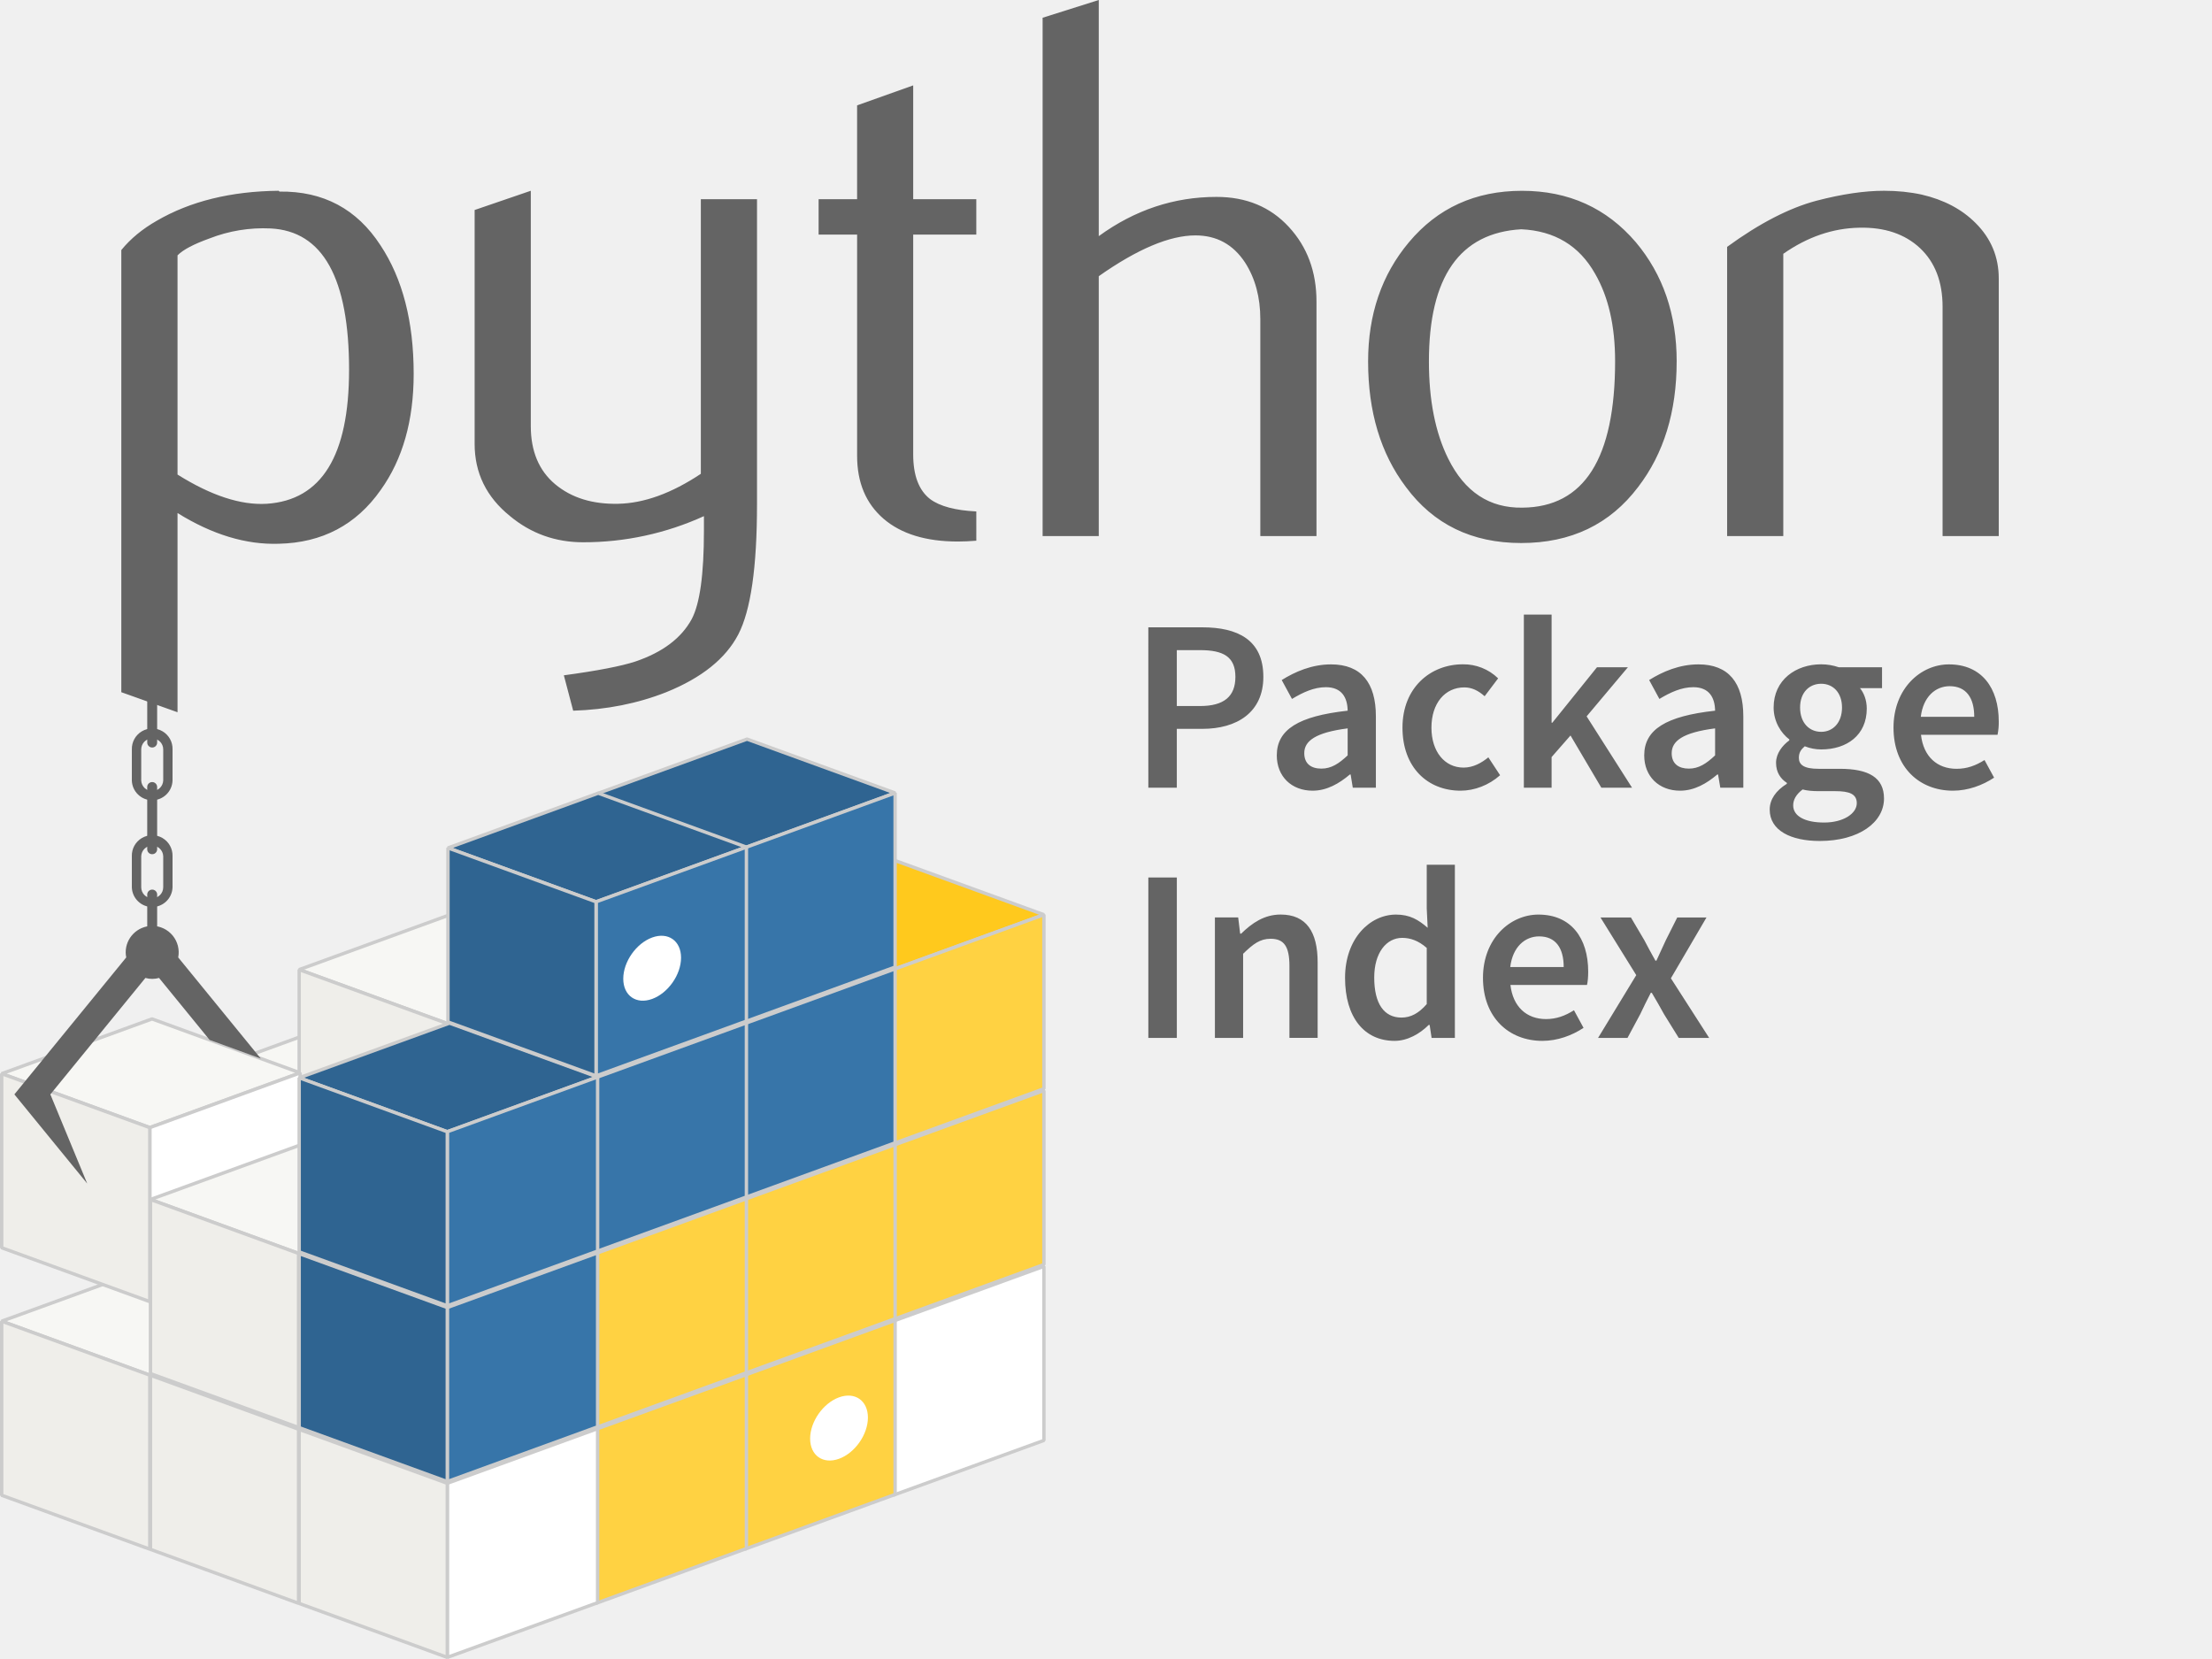
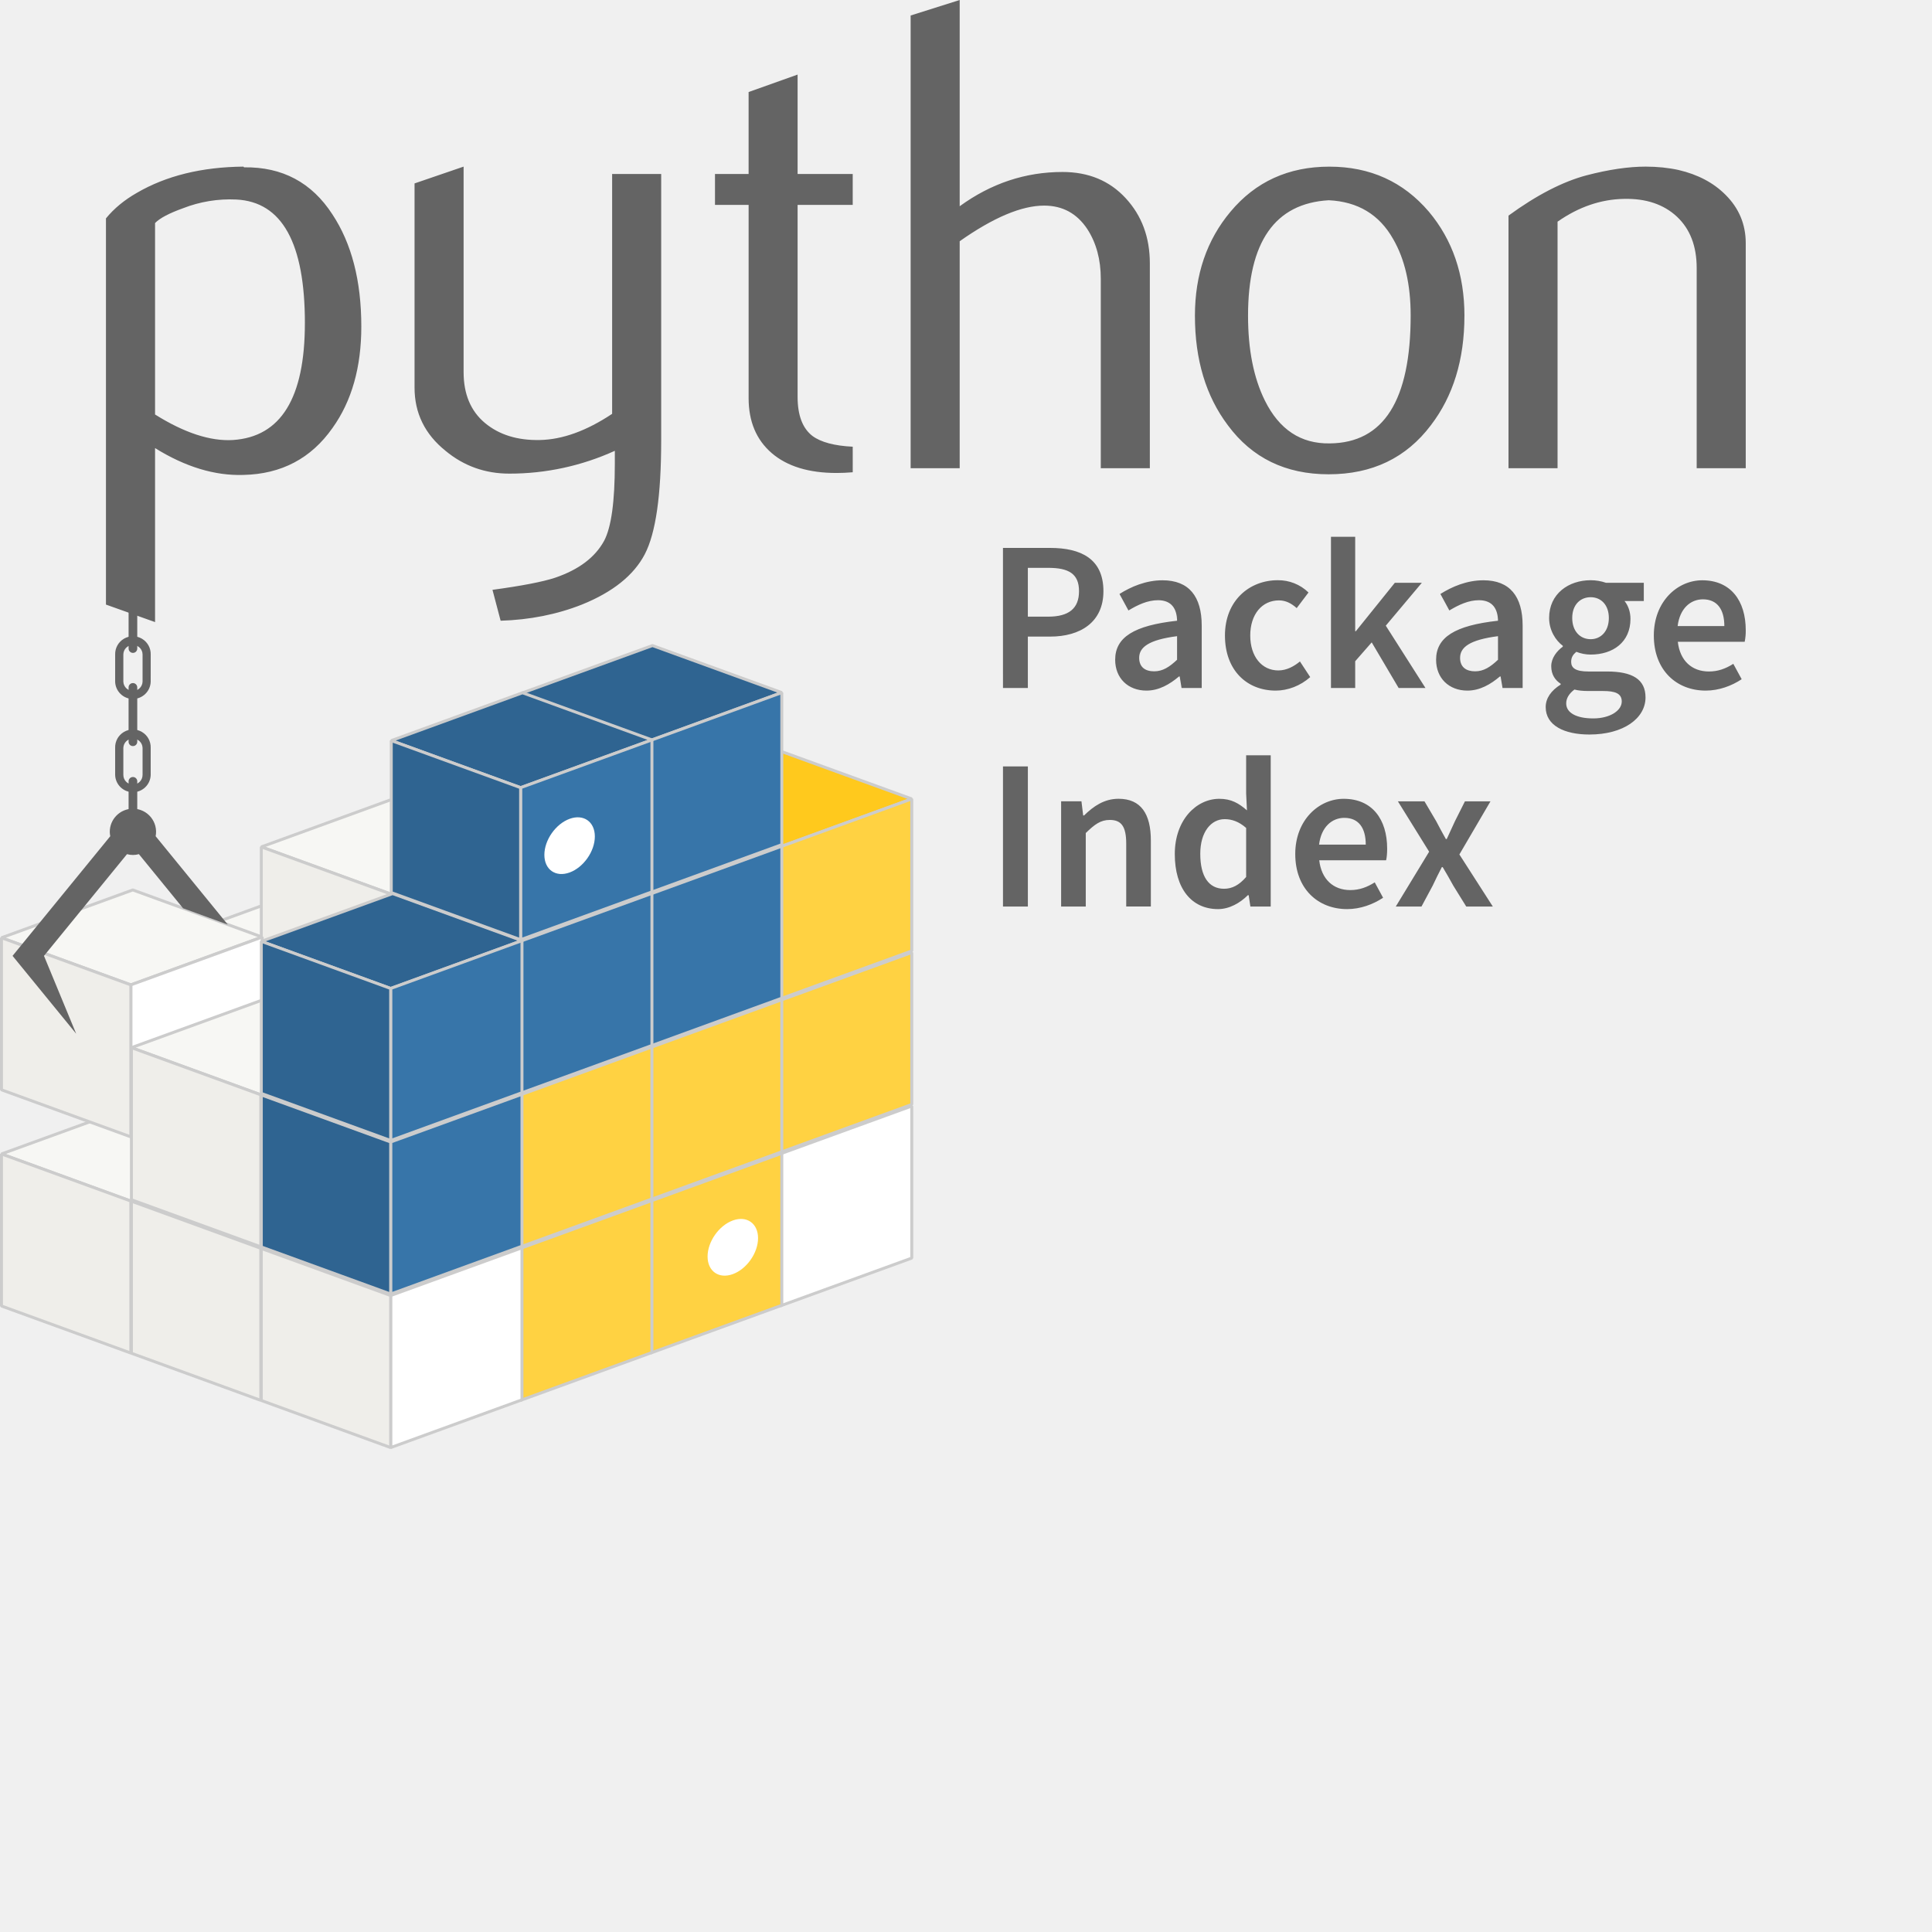
- <svg xmlns="http://www.w3.org/2000/svg" viewBox="0 0 128 96">
+ <svg xmlns="http://www.w3.org/2000/svg" viewBox="0 0 128 128">
  <path fill="#f7f7f4" stroke="#ccc" stroke-linejoin="bevel" stroke-width=".196" d="m8.707 63.152 8.57 3.118 8.696-3.165-8.57-3.12Zm8.605-7.043 8.57 3.118 8.7-3.165-8.57-3.12Zm0 0" />
  <path fill="#efeeea" stroke="#ccc" stroke-linejoin="bevel" stroke-width=".196" d="m17.312 56.11 8.57 3.117V69.3l-8.57-3.121Zm0 0" />
  <path fill="#f7f7f4" stroke="#ccc" stroke-linejoin="bevel" stroke-width=".196" d="m.098 76.453 8.57 3.121 8.7-3.168-8.571-3.117Zm0 0" />
  <path fill="#efeeea" stroke="#ccc" stroke-linejoin="bevel" stroke-width=".196" d="m.098 76.453 8.57 3.121v10.07l-8.57-3.117Zm0 0" />
  <path fill="#f7f7f4" stroke="#ccc" stroke-linejoin="bevel" stroke-width=".196" d="m.098 62.129 8.57 3.121 8.7-3.168-8.571-3.121Zm0 0" />
  <path fill="#fff" stroke="#ccc" stroke-linejoin="bevel" stroke-width=".196" d="M8.668 65.25v10.07l8.7-3.164V62.082Zm0 0" />
  <path fill="#efeeea" stroke="#ccc" stroke-linejoin="bevel" stroke-width=".196" d="m.098 62.129 8.57 3.121v10.07l-8.57-3.117Zm0 0" />
  <path fill="#646464" d="m8.809 53.559-.016.02c-.84.007-1.52.69-1.52 1.53 0 .098.012.196.032.293L.832 63.328l4.215 5.16-2.133-5.16 5.5-6.738c.129.035.262.055.395.055.132 0 .265-.02.394-.055l2.926 3.586 2.96 1.078-4.777-5.852a1.531 1.531 0 0 0-1.492-1.824l-.011-.016Zm1.175-4.016a1.178 1.178 0 1 0-2.355 0v1.8a1.178 1.178 0 0 0 2.355 0Zm-.539 0v1.8a.636.636 0 0 1-1.273 0v-1.8a.637.637 0 0 1 1.273 0Zm.54-6.176a1.178 1.178 0 1 0-2.355 0l-.001 1.797a1.178 1.178 0 0 0 2.355 0Zm-.54-.004v1.801a.637.637 0 0 1-1.273 0v-1.8c0-.352.285-.634.637-.634.351 0 .636.282.636.633Zm0 0" />
  <path fill="#646464" d="M9.094 45.566v3.579c0 .16-.13.285-.285.285a.285.285 0 0 1-.29-.285v-3.579a.288.288 0 1 1 .574 0Zm0 6.176v3.582a.287.287 0 0 1-.574 0v-3.582a.288.288 0 0 1 .574 0Zm0-12.375v3.578a.288.288 0 1 1-.574 0v-3.578a.288.288 0 1 1 .574 0Zm0 0" />
  <path fill="#efeeea" stroke="#ccc" stroke-linejoin="bevel" stroke-width=".196" d="m8.707 79.582 8.57 3.121v10.074l-8.57-3.12Zm0 0" />
  <path fill="#f7f7f4" stroke="#ccc" stroke-linejoin="bevel" stroke-width=".196" d="m8.707 69.41 8.57 3.121 8.696-3.168-8.57-3.117Zm0 0" />
  <path fill="#efeeea" stroke="#ccc" stroke-linejoin="bevel" stroke-width=".196" d="m8.707 69.41 8.57 3.121v10.074l-8.57-3.12Zm0 0" />
  <path fill="#fff" stroke="#ccc" stroke-linejoin="bevel" stroke-width=".196" d="M51.707 76.441v10.075l8.7-3.164V73.277Zm0 0" />
  <path fill="#ffd242" stroke="#ccc" stroke-linejoin="bevel" stroke-width=".196" d="M43.102 79.574v10.07l8.695-3.164V76.406Zm0 0" />
  <path fill="#fff" d="M50.223 82.027c0 .985-.75 2.051-1.672 2.387-.922.336-1.672-.187-1.672-1.168 0-.98.75-2.05 1.672-2.387.922-.336 1.672.188 1.672 1.172Zm0 0" />
  <path fill="#ffd242" stroke="#ccc" stroke-linejoin="bevel" stroke-width=".196" d="M34.492 82.703v10.074l8.7-3.168V79.54Zm0 0" />
  <path fill="#fff" stroke="#ccc" stroke-linejoin="bevel" stroke-width=".196" d="M25.883 85.832v10.074l8.699-3.164V82.668Zm0 0" />
  <path fill="#efeeea" stroke="#ccc" stroke-linejoin="bevel" stroke-width=".196" d="m17.312 82.715 8.57 3.117v10.074l-8.57-3.12Zm0 0" />
  <path fill="#ffd242" stroke="#ccc" stroke-linejoin="bevel" stroke-width=".196" d="M51.707 66.27v10.074l8.7-3.168v-10.07Zm0 0" />
  <path fill="#ffc91d" stroke="#ccc" stroke-linejoin="bevel" stroke-width=".196" d="m43.137 52.977 8.57 3.12 8.7-3.167-8.571-3.118Zm0 0" />
  <path fill="#ffd242" stroke="#ccc" stroke-linejoin="bevel" stroke-width=".196" d="M51.707 56.098v10.074l8.7-3.168V52.93Zm-8.605 13.3v10.075l8.695-3.164V66.234Zm0 0" />
  <path fill="#3775a9" stroke="#ccc" stroke-linejoin="bevel" stroke-width=".196" d="M43.102 59.227V69.3l8.695-3.168v-10.07Zm0 0" />
  <path fill="#2f6491" stroke="#ccc" stroke-linejoin="bevel" stroke-width=".196" d="m34.531 45.934 8.57 3.12 8.696-3.167-8.57-3.117Zm0 0" />
  <path fill="#3775a9" stroke="#ccc" stroke-linejoin="bevel" stroke-width=".196" d="M43.102 49.055v10.074l8.695-3.168V45.887Zm0 0" />
  <path fill="#ffd242" stroke="#ccc" stroke-linejoin="bevel" stroke-width=".196" d="M34.492 72.531v10.074l8.7-3.168V69.363Zm0 0" />
  <path fill="#3775a9" stroke="#ccc" stroke-linejoin="bevel" stroke-width=".196" d="M34.492 62.355V72.43l8.7-3.164V59.19Zm-8.61 13.305v10.074l8.7-3.168v-10.07Zm0 0" />
  <path fill="#2f6491" stroke="#ccc" stroke-linejoin="bevel" stroke-width=".196" d="m17.312 72.543 8.57 3.117v10.074l-8.57-3.12Zm0-10.176 8.57 3.121 8.7-3.168-8.57-3.117Zm0 0" />
  <path fill="#3775a9" stroke="#ccc" stroke-linejoin="bevel" stroke-width=".196" d="M25.883 65.488v10.074l8.699-3.167V62.32Zm0 0" />
  <path fill="#2f6491" stroke="#ccc" stroke-linejoin="bevel" stroke-width=".196" d="m17.312 62.367 8.57 3.121v10.074l-8.57-3.12Zm8.61-13.3 8.57 3.117 8.7-3.164-8.575-3.122Zm0 0" />
  <path fill="#3775a9" stroke="#ccc" stroke-linejoin="bevel" stroke-width=".196" d="M34.492 52.184v10.074l8.7-3.168V49.02Zm0 0" />
  <path fill="#2f6491" stroke="#ccc" stroke-linejoin="bevel" stroke-width=".196" d="m25.922 49.066 8.57 3.118v10.074l-8.57-3.121Zm0 0" />
  <path fill="#fff" d="M39.41 55.418c0 .984-.75 2.05-1.672 2.387-.922.336-1.672-.188-1.672-1.168 0-.985.75-2.051 1.672-2.387.922-.336 1.672.188 1.672 1.168Zm0 0" />
  <path fill="#646464" d="M20.2 21.41c0-5.312-1.516-8.043-4.548-8.191a8.564 8.564 0 0 0-3.527.578c-.914.328-1.531.652-1.852.98v12.684c1.938 1.215 3.66 1.781 5.16 1.691 3.176-.207 4.766-2.785 4.766-7.742Zm3.738.223c0 2.699-.633 4.937-1.907 6.719-1.418 2.02-3.386 3.058-5.902 3.113-1.895.062-3.848-.531-5.856-1.777v11.527l-3.253-1.16V14.469c.535-.656 1.218-1.219 2.054-1.696 1.934-1.125 4.285-1.707 7.051-1.734l.047.047c2.531-.035 4.48 1.004 5.848 3.113 1.277 1.93 1.918 4.406 1.918 7.434Zm19.867 7.562c0 3.621-.36 6.13-1.086 7.524-.73 1.394-2.117 2.508-4.168 3.336-1.66.656-3.457 1.011-5.383 1.07l-.54-2.047c1.962-.266 3.34-.535 4.142-.8 1.578-.536 2.656-1.352 3.253-2.446.477-.895.711-2.598.711-5.121v-.844a16.795 16.795 0 0 1-6.992 1.512c-1.597 0-3.012-.504-4.226-1.512-1.368-1.101-2.051-2.496-2.051-4.183V12.152l3.25-1.113v13.617c0 1.457.473 2.578 1.41 3.364.941.785 2.156 1.164 3.645 1.132 1.492-.03 3.09-.605 4.785-1.734v-15.89h3.25Zm12.691 2.094c-.387.031-.742.047-1.07.047-1.84 0-3.274-.438-4.297-1.316-1.02-.88-1.531-2.094-1.531-3.641V13.574H47.37v-2.047h2.227v-5.43l3.246-1.156v6.586h3.652v2.047h-3.652V26.29c0 1.223.328 2.086.98 2.59.563.418 1.457.656 2.672.715Zm19.688-.27H72.93V18.474c0-1.278-.297-2.375-.89-3.293-.688-1.04-1.642-1.559-2.864-1.559-1.492 0-3.356.785-5.594 2.36V31.02h-3.25V1.027L63.582 0v13.664c2.078-1.512 4.348-2.27 6.813-2.27 1.722 0 3.117.579 4.183 1.735 1.07 1.156 1.602 2.598 1.602 4.32v13.57ZM93.46 20.9c0-2.044-.387-3.727-1.16-5.063-.918-1.625-2.344-2.48-4.27-2.57-3.566.207-5.344 2.761-5.344 7.652 0 2.246.372 4.121 1.118 5.625.953 1.918 2.382 2.863 4.289 2.832 3.578-.027 5.367-2.852 5.367-8.477Zm3.562.019c0 2.906-.746 5.328-2.226 7.258-1.633 2.164-3.89 3.246-6.77 3.246-2.851 0-5.074-1.082-6.675-3.246-1.457-1.93-2.184-4.352-2.184-7.258 0-2.73.789-5.027 2.36-6.898 1.66-1.985 3.843-2.98 6.546-2.98 2.7 0 4.895.995 6.59 2.98 1.57 1.87 2.36 4.168 2.36 6.898ZM115.66 31.02h-3.25V17.762c0-1.457-.437-2.59-1.312-3.41-.875-.813-2.043-1.207-3.496-1.176-1.547.027-3.016.535-4.41 1.511V31.02h-3.25V14.285c1.87-1.363 3.593-2.25 5.163-2.668 1.485-.387 2.793-.578 3.922-.578.77 0 1.496.074 2.18.223 1.277.297 2.316.843 3.117 1.648.89.887 1.336 1.957 1.336 3.203ZM66.45 45.582h1.648v-3.406h1.476c2 0 3.531-.95 3.531-3.008 0-2.156-1.503-2.867-3.53-2.867h-3.126Zm1.648-4.727v-3.234h1.347c1.348 0 2.043.383 2.043 1.547 0 1.137-.668 1.687-2.043 1.687Zm5.785 2.856c0 1.219.851 2.043 2.074 2.043.82 0 1.531-.41 2.156-.938h.043l.125.766h1.336v-4.129c0-1.945-.851-3.008-2.597-3.008-1.106 0-2.086.426-2.852.907l.594 1.093c.613-.37 1.265-.68 1.96-.68.938 0 1.25.622 1.262 1.36-2.851.313-4.101 1.094-4.101 2.586Zm1.59-.129c0-.695.625-1.191 2.511-1.434v1.563c-.511.48-.949.766-1.52.766-.581 0-.991-.27-.991-.895Zm5.683-1.477c0 2.313 1.461 3.649 3.364 3.649.796 0 1.632-.313 2.285-.895l-.68-1.035c-.383.313-.867.594-1.434.594-1.093 0-1.859-.922-1.859-2.313 0-1.406.781-2.328 1.902-2.328.438 0 .809.184 1.176.512l.781-1.035a2.862 2.862 0 0 0-2.043-.813c-1.859 0-3.492 1.336-3.492 3.664Zm7.024 3.477h1.605v-1.773l1.094-1.25 1.785 3.023h1.777l-2.629-4.129 2.387-2.84H92.41l-2.582 3.207h-.043v-6.258H88.18Zm6.965-1.871c0 1.219.851 2.043 2.074 2.043.824 0 1.531-.41 2.156-.938h.043l.129.766h1.332v-4.129c0-1.945-.852-3.008-2.598-3.008-1.105 0-2.086.426-2.851.907l.593 1.093c.614-.37 1.266-.68 1.961-.68.938 0 1.25.622 1.262 1.36-2.851.313-4.101 1.094-4.101 2.586Zm1.59-.129c0-.695.624-1.191 2.511-1.434v1.563c-.508.48-.95.766-1.516.766-.582 0-.996-.27-.996-.895Zm7.03 3.023c0-.328.172-.64.544-.921.27.07.566.097.949.097h.949c.797 0 1.238.157 1.238.696 0 .597-.77 1.12-1.89 1.12-1.106 0-1.79-.367-1.79-.992Zm-1.359.243c0 1.218 1.235 1.816 2.895 1.816 2.27 0 3.719-1.078 3.719-2.457 0-1.207-.88-1.719-2.555-1.719h-1.235c-.851 0-1.136-.238-1.136-.636 0-.313.129-.485.34-.668.304.12.625.183.953.183 1.476 0 2.636-.82 2.636-2.367 0-.484-.168-.91-.394-1.18h1.277v-1.207h-2.5a3.121 3.121 0 0 0-1.02-.172c-1.464 0-2.753.899-2.753 2.5 0 .825.437 1.493.906 1.844v.059c-.394.285-.766.754-.766 1.293 0 .566.27.933.625 1.164v.054c-.64.399-.992.91-.992 1.493Zm2.98-4.5c-.683 0-1.222-.512-1.222-1.407 0-.879.54-1.375 1.223-1.375.68 0 1.203.508 1.203 1.375 0 .895-.54 1.407-1.203 1.407Zm4.184-.243c0 2.301 1.504 3.649 3.438 3.649.879 0 1.715-.313 2.383-.754l-.555-1.02c-.512.325-1.02.508-1.617.508-1.121 0-1.918-.707-2.059-1.968h4.43a3.53 3.53 0 0 0 .07-.77c0-1.945-.992-3.305-2.883-3.305-1.629 0-3.207 1.39-3.207 3.66Zm1.578-.625c.141-1.164.852-1.773 1.672-1.773.953 0 1.422.668 1.422 1.773ZM66.45 60.06h1.649v-9.282H66.45Zm3.852 0h1.633v-4.87c.582-.566.976-.867 1.59-.867.765 0 1.09.426 1.09 1.578v4.157h1.632v-4.371c0-1.758-.652-2.766-2.14-2.766-.954 0-1.66.496-2.286 1.105h-.058l-.114-.937h-1.347Zm7.531-3.477c0 2.3 1.121 3.648 2.867 3.648.75 0 1.461-.41 1.973-.921h.055l.113.75h1.347V50.04H82.56v2.527l.054 1.121c-.539-.468-1.035-.765-1.832-.765-1.515 0-2.949 1.39-2.949 3.66Zm1.688-.016c0-1.46.722-2.296 1.617-2.296.468 0 .937.156 1.422.582v3.25c-.47.539-.926.78-1.465.78-1.008 0-1.574-.808-1.574-2.316Zm6.293.016c0 2.3 1.503 3.648 3.437 3.648.879 0 1.715-.312 2.383-.753l-.555-1.02c-.508.324-1.02.512-1.617.512-1.121 0-1.914-.711-2.059-1.973h4.43c.043-.172.07-.457.07-.77 0-1.945-.992-3.304-2.879-3.304-1.632 0-3.21 1.39-3.21 3.66Zm1.578-.625c.14-1.164.851-1.773 1.671-1.773.954 0 1.422.668 1.422 1.773Zm5.082 4.102h1.703l.738-1.375c.195-.426.41-.84.61-1.235h.058c.238.395.48.824.707 1.235l.852 1.375h1.761l-2.215-3.45 2.06-3.52h-1.692l-.664 1.321c-.172.383-.371.797-.543 1.18h-.055c-.219-.39-.434-.781-.64-1.18l-.778-1.32h-1.762l2.07 3.336Zm0 0" />
</svg>
